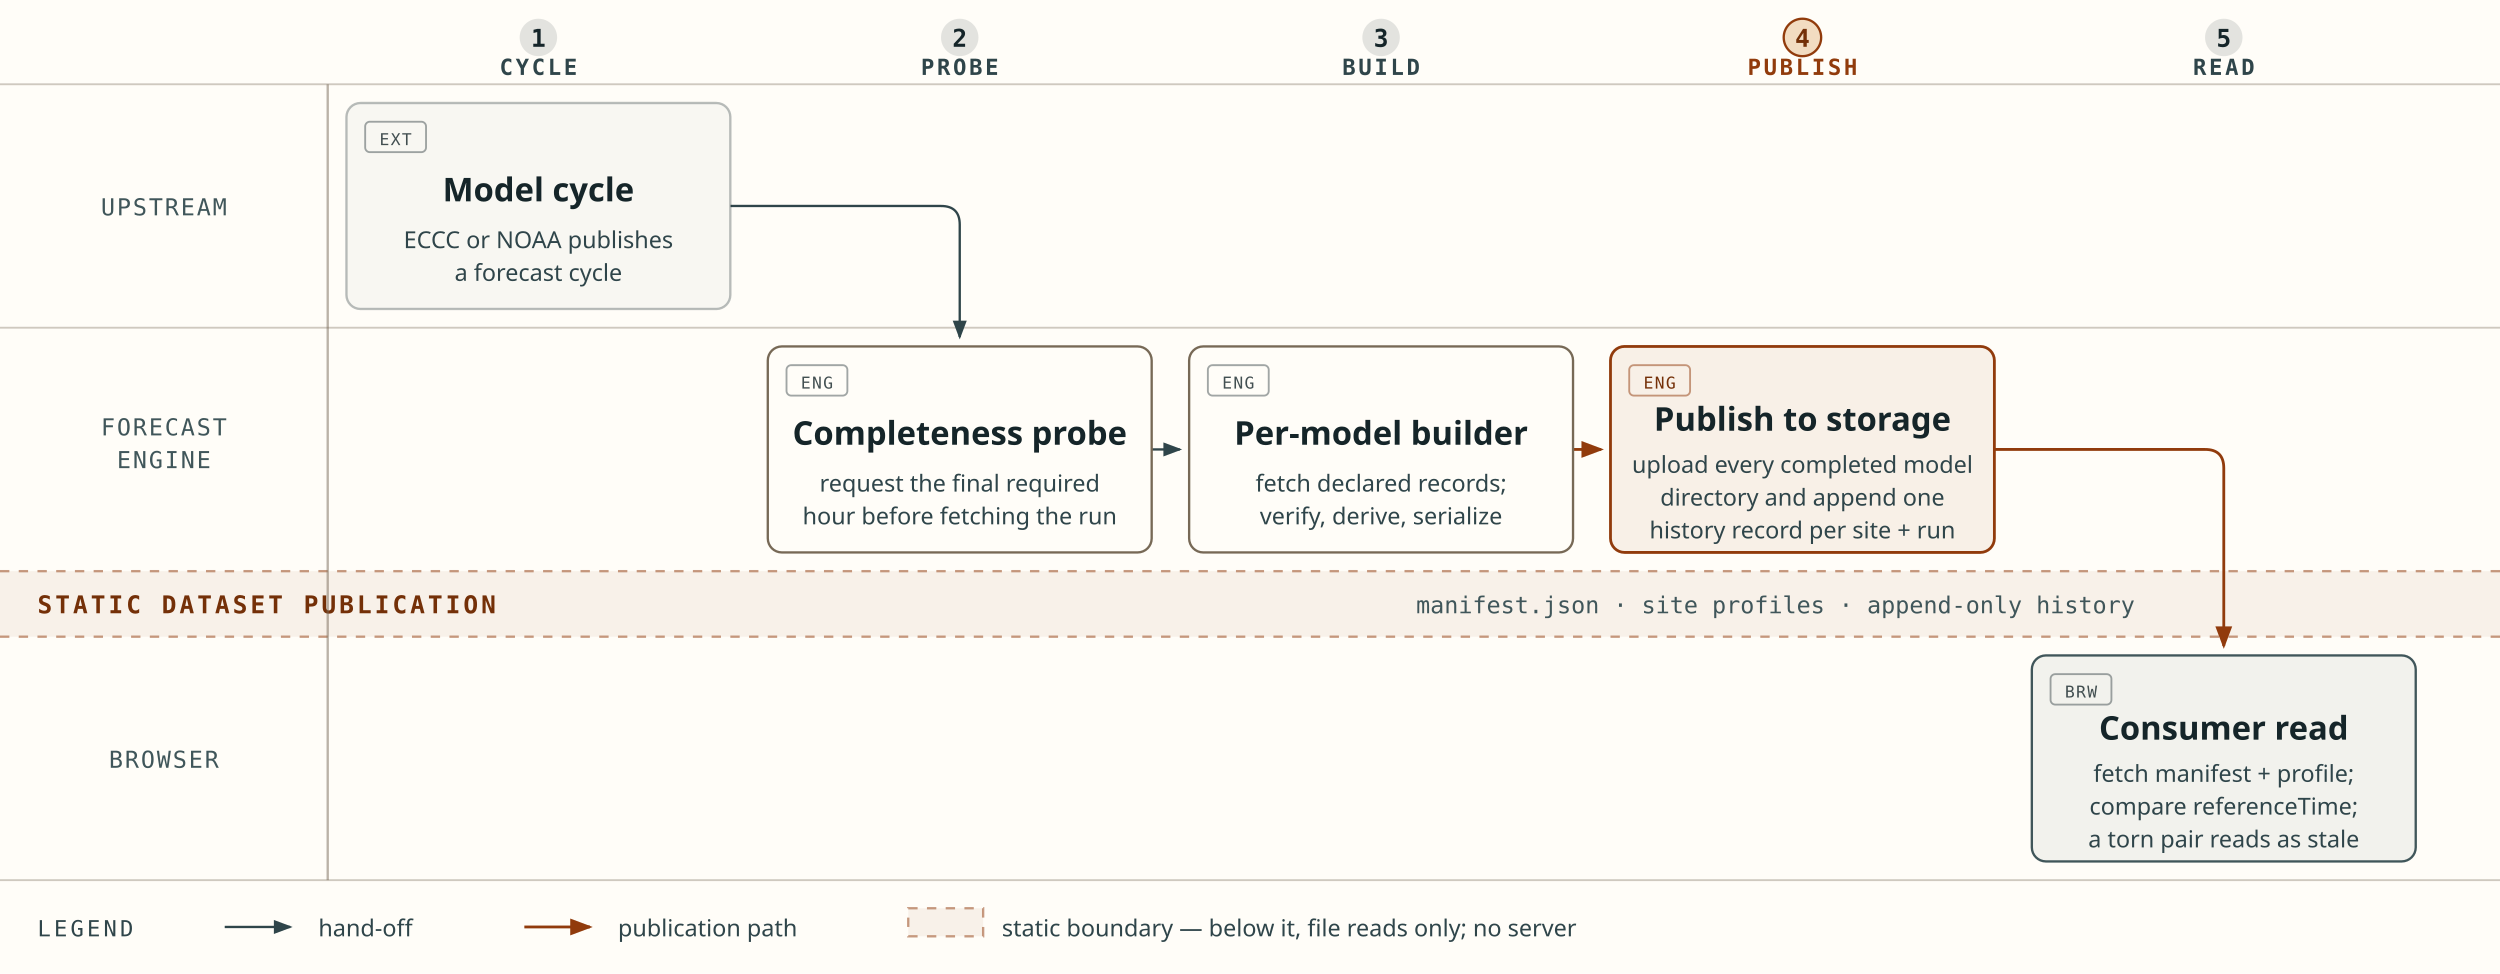
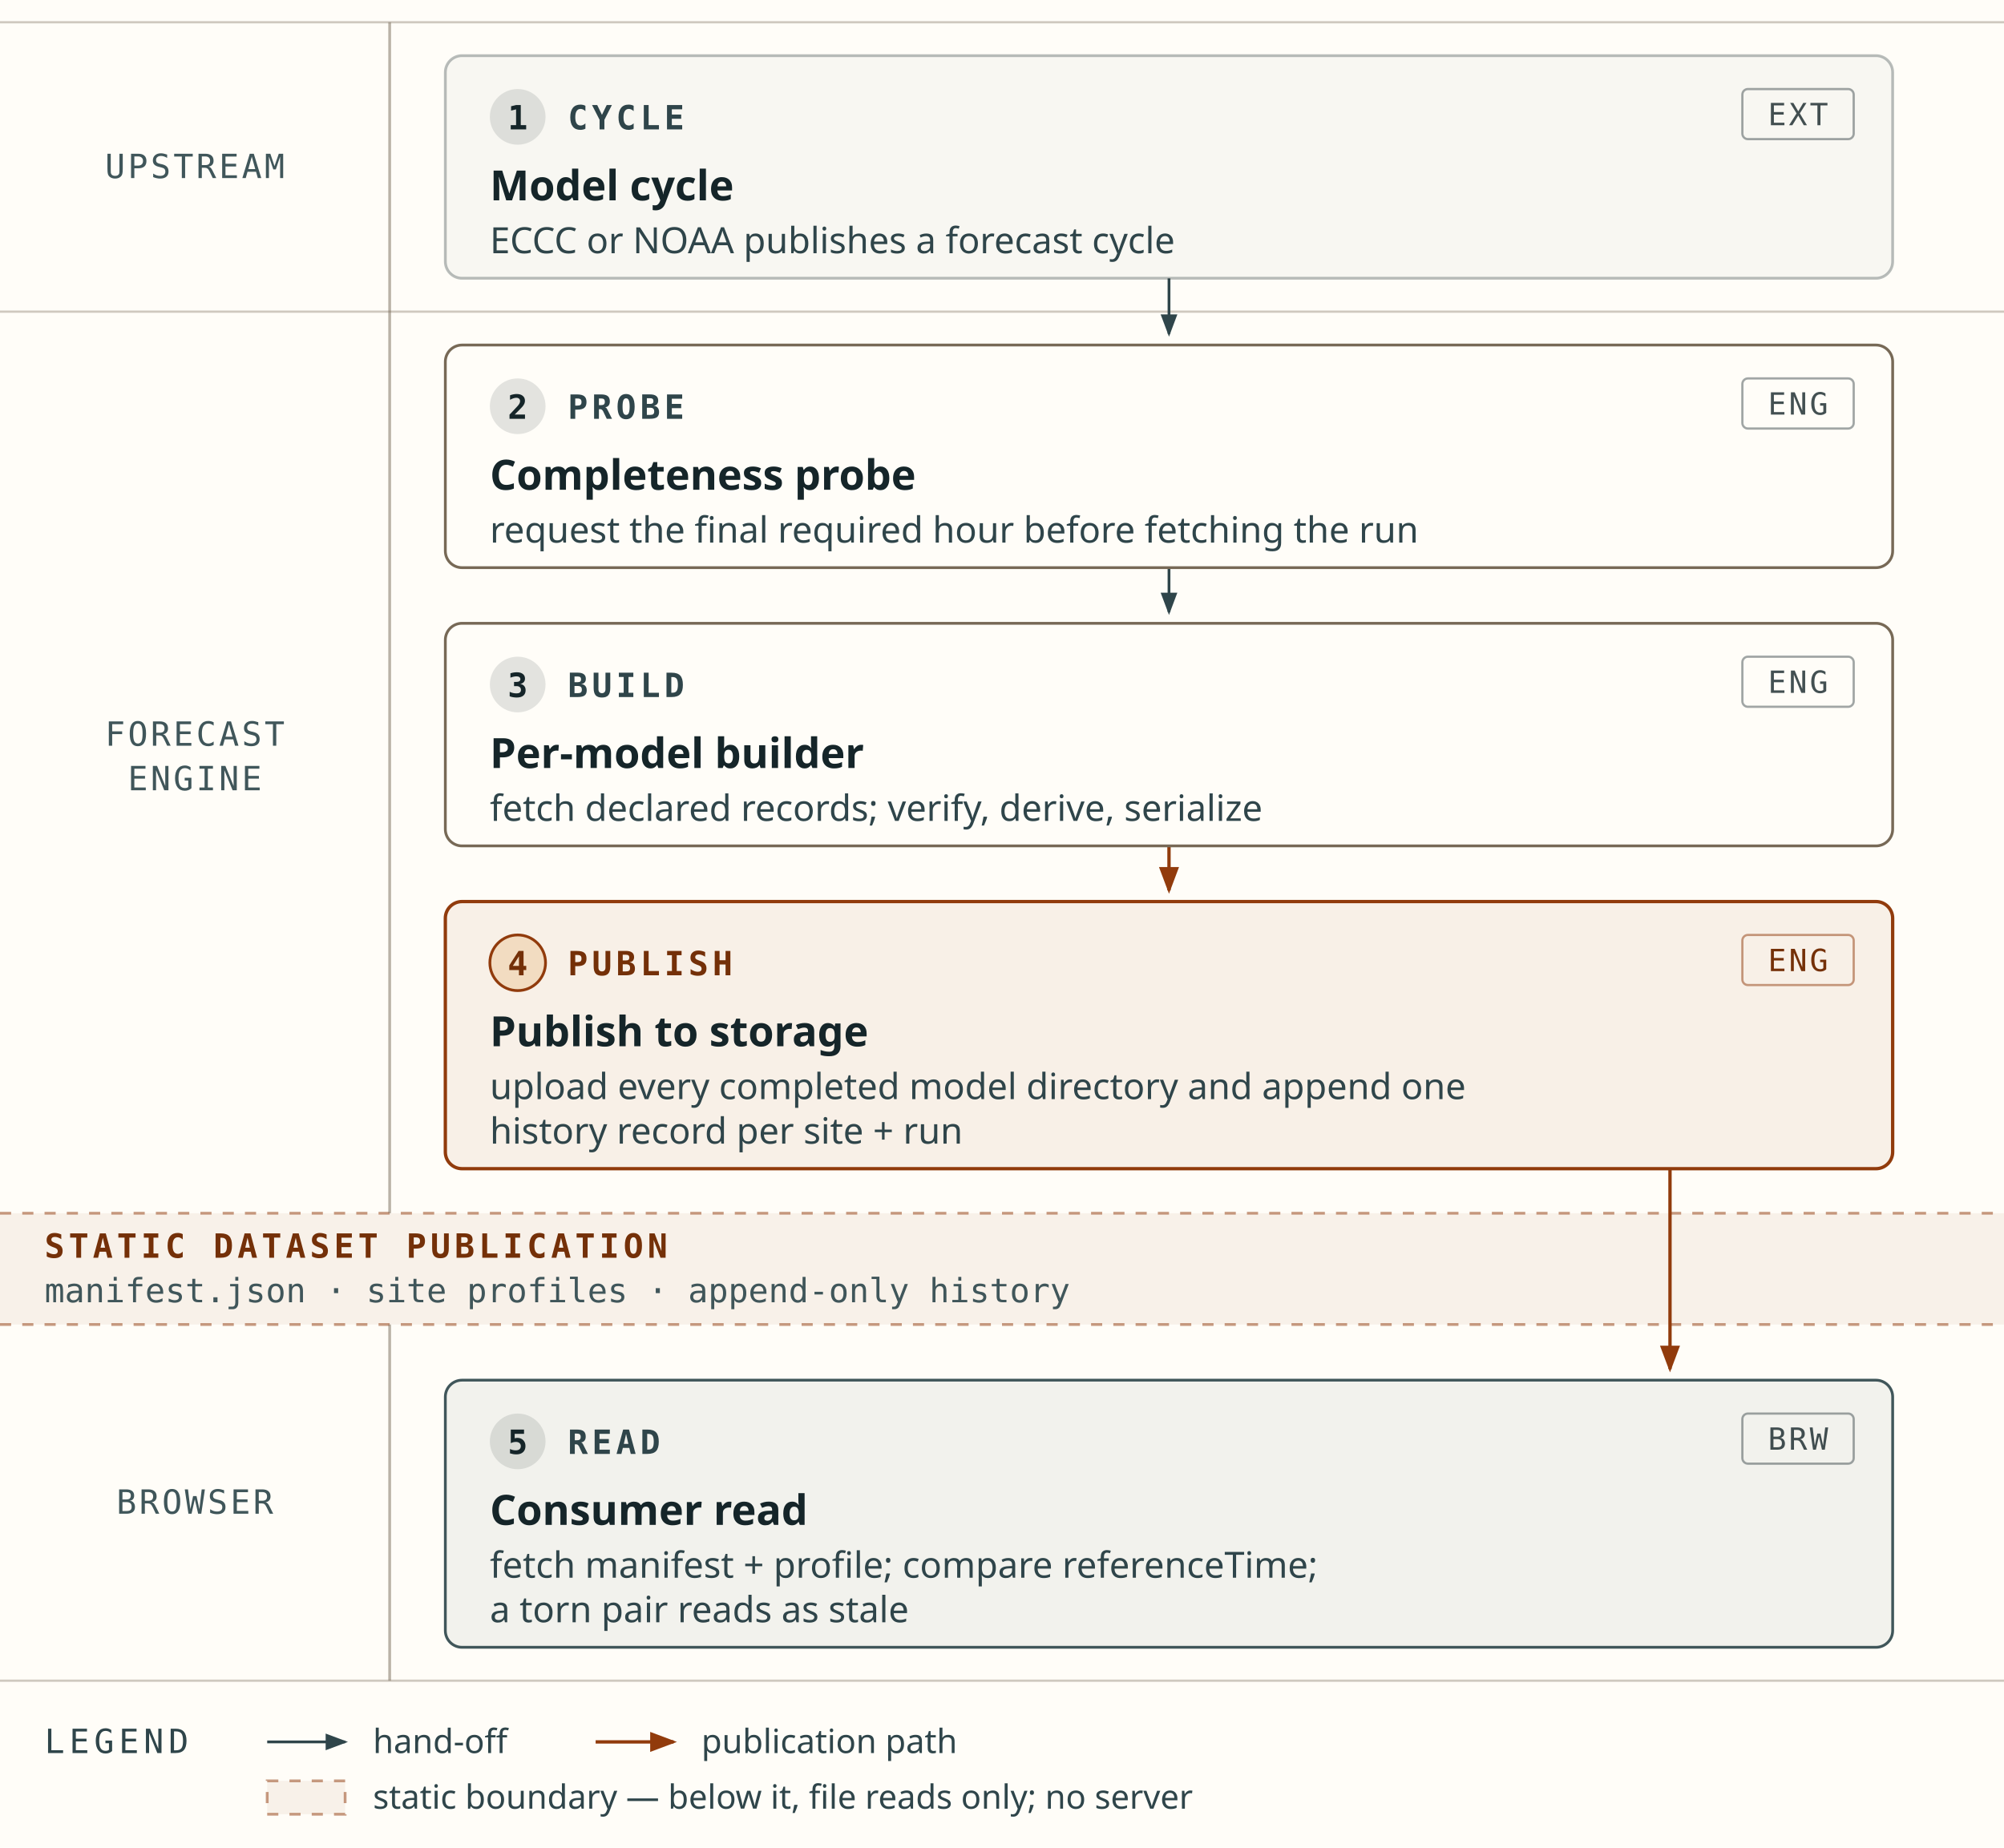
- <svg xmlns="http://www.w3.org/2000/svg" viewBox="0 0 1068 416">
+ <svg xmlns="http://www.w3.org/2000/svg" viewBox="0 0 720 664">
  <defs>
    <marker id="pubflow-arrow" markerWidth="8" markerHeight="6" refX="7" refY="3" orient="auto">
      <polygon points="0 0, 8 3, 0 6" fill="#2f454a" />
    </marker>
    <marker id="pubflow-arrow-accent" markerWidth="8" markerHeight="6" refX="7" refY="3" orient="auto">
      <polygon points="0 0, 8 3, 0 6" fill="#913b0c" />
    </marker>
  </defs>
-   <rect width="1068" height="416" fill="#fffdf8" />
-   <rect x="0" y="244" width="1068" height="28" fill="rgba(145,59,12,0.06)" />
-   <line x1="0" y1="244" x2="1068" y2="244" stroke="rgba(145,59,12,0.5)" stroke-width="1" stroke-dasharray="4,4" />
-   <line x1="0" y1="272" x2="1068" y2="272" stroke="rgba(145,59,12,0.5)" stroke-width="1" stroke-dasharray="4,4" />
-   <text x="16" y="262" font-family="'IBM Plex Mono', monospace" font-size="10.5" font-weight="700" letter-spacing="0.12em" fill="#743008">STATIC DATASET PUBLICATION</text>
-   <text x="912" y="262" font-family="'IBM Plex Mono', monospace" font-size="10" fill="#40565a" text-anchor="end">manifest.json · site profiles · append-only history</text>
-   <line x1="0" y1="36" x2="1068" y2="36" stroke="rgba(119,105,86,0.35)" stroke-width="0.8" />
-   <line x1="0" y1="140" x2="1068" y2="140" stroke="rgba(119,105,86,0.35)" stroke-width="0.8" />
-   <line x1="0" y1="376" x2="1068" y2="376" stroke="rgba(119,105,86,0.35)" stroke-width="0.8" />
-   <line x1="140" y1="36" x2="140" y2="376" stroke="rgba(119,105,86,0.5)" stroke-width="1" />
-   <text x="70" y="92" font-family="'IBM Plex Mono', monospace" font-size="10" letter-spacing="0.08em" fill="#40565a" text-anchor="middle">UPSTREAM</text>
-   <text x="70" y="186" font-family="'IBM Plex Mono', monospace" font-size="10" letter-spacing="0.08em" fill="#40565a" text-anchor="middle">FORECAST</text>
-   <text x="70" y="200" font-family="'IBM Plex Mono', monospace" font-size="10" letter-spacing="0.08em" fill="#40565a" text-anchor="middle">ENGINE</text>
-   <text x="70" y="328" font-family="'IBM Plex Mono', monospace" font-size="10" letter-spacing="0.08em" fill="#40565a" text-anchor="middle">BROWSER</text>
-   <rect x="222" y="8" width="16" height="16" rx="8" fill="rgba(21,37,41,0.12)" />
-   <text x="230" y="20" font-family="'IBM Plex Mono', monospace" font-size="10.5" font-weight="700" fill="#152529" text-anchor="middle">1</text>
-   <text x="230" y="32" font-family="'IBM Plex Mono', monospace" font-size="9.5" font-weight="600" letter-spacing="0.12em" fill="#2f454a" text-anchor="middle">CYCLE</text>
-   <rect x="402" y="8" width="16" height="16" rx="8" fill="rgba(21,37,41,0.12)" />
-   <text x="410" y="20" font-family="'IBM Plex Mono', monospace" font-size="10.5" font-weight="700" fill="#152529" text-anchor="middle">2</text>
-   <text x="410" y="32" font-family="'IBM Plex Mono', monospace" font-size="9.5" font-weight="600" letter-spacing="0.12em" fill="#2f454a" text-anchor="middle">PROBE</text>
-   <rect x="582" y="8" width="16" height="16" rx="8" fill="rgba(21,37,41,0.12)" />
-   <text x="590" y="20" font-family="'IBM Plex Mono', monospace" font-size="10.5" font-weight="700" fill="#152529" text-anchor="middle">3</text>
-   <text x="590" y="32" font-family="'IBM Plex Mono', monospace" font-size="9.5" font-weight="600" letter-spacing="0.12em" fill="#2f454a" text-anchor="middle">BUILD</text>
-   <rect x="762" y="8" width="16" height="16" rx="8" fill="#f2dcc1" stroke="#913b0c" stroke-width="1" />
-   <text x="770" y="20" font-family="'IBM Plex Mono', monospace" font-size="10.5" font-weight="700" fill="#743008" text-anchor="middle">4</text>
-   <text x="770" y="32" font-family="'IBM Plex Mono', monospace" font-size="9.5" font-weight="600" letter-spacing="0.12em" fill="#913b0c" text-anchor="middle">PUBLISH</text>
-   <rect x="942" y="8" width="16" height="16" rx="8" fill="rgba(21,37,41,0.12)" />
-   <text x="950" y="20" font-family="'IBM Plex Mono', monospace" font-size="10.5" font-weight="700" fill="#152529" text-anchor="middle">5</text>
-   <text x="950" y="32" font-family="'IBM Plex Mono', monospace" font-size="9.5" font-weight="600" letter-spacing="0.12em" fill="#2f454a" text-anchor="middle">READ</text>
-   <path d="M312 88 H402 Q410 88 410 96 V144" fill="none" stroke="#2f454a" stroke-width="1" marker-end="url(#pubflow-arrow)" />
-   <line x1="492" y1="192" x2="504" y2="192" stroke="#2f454a" stroke-width="1" marker-end="url(#pubflow-arrow)" />
-   <line x1="672" y1="192" x2="684" y2="192" stroke="#913b0c" stroke-width="1.2" marker-end="url(#pubflow-arrow-accent)" />
-   <path d="M852 192 H942 Q950 192 950 200 V276" fill="none" stroke="#913b0c" stroke-width="1.2" marker-end="url(#pubflow-arrow-accent)" />
-   <rect x="148" y="44" width="164" height="88" rx="6" fill="#fffdf8" />
-   <rect x="148" y="44" width="164" height="88" rx="6" fill="rgba(21,37,41,0.03)" stroke="rgba(21,37,41,0.3)" stroke-width="1" />
-   <rect x="156" y="52" width="26" height="13" rx="2" fill="none" stroke="rgba(21,37,41,0.4)" stroke-width="0.8" />
-   <text x="169" y="62" font-family="'IBM Plex Mono', monospace" font-size="7" letter-spacing="0.08em" fill="rgba(21,37,41,0.8)" text-anchor="middle">EXT</text>
-   <text x="230" y="86" font-family="'IBM Plex Sans', sans-serif" font-size="14" font-weight="600" fill="#152529" text-anchor="middle">Model cycle</text>
-   <text x="230" y="106" font-family="'IBM Plex Sans', sans-serif" font-size="10" fill="#2f454a" text-anchor="middle">ECCC or NOAA publishes</text>
-   <text x="230" y="120" font-family="'IBM Plex Sans', sans-serif" font-size="10" fill="#2f454a" text-anchor="middle">a forecast cycle</text>
-   <rect x="328" y="148" width="164" height="88" rx="6" fill="#fffdf8" />
-   <rect x="328" y="148" width="164" height="88" rx="6" fill="#fffdf8" stroke="#776956" stroke-width="1" />
-   <rect x="336" y="156" width="26" height="13" rx="2" fill="none" stroke="rgba(21,37,41,0.4)" stroke-width="0.8" />
-   <text x="349" y="166" font-family="'IBM Plex Mono', monospace" font-size="7" letter-spacing="0.08em" fill="rgba(21,37,41,0.8)" text-anchor="middle">ENG</text>
-   <text x="410" y="190" font-family="'IBM Plex Sans', sans-serif" font-size="14" font-weight="600" fill="#152529" text-anchor="middle">Completeness probe</text>
-   <text x="410" y="210" font-family="'IBM Plex Sans', sans-serif" font-size="10" fill="#2f454a" text-anchor="middle">request the final required</text>
-   <text x="410" y="224" font-family="'IBM Plex Sans', sans-serif" font-size="10" fill="#2f454a" text-anchor="middle">hour before fetching the run</text>
-   <rect x="508" y="148" width="164" height="88" rx="6" fill="#fffdf8" />
-   <rect x="508" y="148" width="164" height="88" rx="6" fill="#fffdf8" stroke="#776956" stroke-width="1" />
-   <rect x="516" y="156" width="26" height="13" rx="2" fill="none" stroke="rgba(21,37,41,0.4)" stroke-width="0.8" />
-   <text x="529" y="166" font-family="'IBM Plex Mono', monospace" font-size="7" letter-spacing="0.08em" fill="rgba(21,37,41,0.8)" text-anchor="middle">ENG</text>
-   <text x="590" y="190" font-family="'IBM Plex Sans', sans-serif" font-size="14" font-weight="600" fill="#152529" text-anchor="middle">Per-model builder</text>
-   <text x="590" y="210" font-family="'IBM Plex Sans', sans-serif" font-size="10" fill="#2f454a" text-anchor="middle">fetch declared records;</text>
-   <text x="590" y="224" font-family="'IBM Plex Sans', sans-serif" font-size="10" fill="#2f454a" text-anchor="middle">verify, derive, serialize</text>
-   <rect x="688" y="148" width="164" height="88" rx="6" fill="#fffdf8" />
-   <rect x="688" y="148" width="164" height="88" rx="6" fill="rgba(145,59,12,0.07)" stroke="#913b0c" stroke-width="1.2" />
-   <rect x="696" y="156" width="26" height="13" rx="2" fill="none" stroke="rgba(145,59,12,0.5)" stroke-width="0.8" />
-   <text x="709" y="166" font-family="'IBM Plex Mono', monospace" font-size="7" letter-spacing="0.08em" fill="#743008" text-anchor="middle">ENG</text>
-   <text x="770" y="184" font-family="'IBM Plex Sans', sans-serif" font-size="14" font-weight="600" fill="#152529" text-anchor="middle">Publish to storage</text>
-   <text x="770" y="202" font-family="'IBM Plex Sans', sans-serif" font-size="10" fill="#2f454a" text-anchor="middle">upload every completed model</text>
-   <text x="770" y="216" font-family="'IBM Plex Sans', sans-serif" font-size="10" fill="#2f454a" text-anchor="middle">directory and append one</text>
-   <text x="770" y="230" font-family="'IBM Plex Sans', sans-serif" font-size="10" fill="#2f454a" text-anchor="middle">history record per site + run</text>
-   <rect x="868" y="280" width="164" height="88" rx="6" fill="#fffdf8" />
-   <rect x="868" y="280" width="164" height="88" rx="6" fill="rgba(47,69,74,0.06)" stroke="#40565a" stroke-width="1" />
-   <rect x="876" y="288" width="26" height="13" rx="2" fill="none" stroke="rgba(21,37,41,0.4)" stroke-width="0.8" />
-   <text x="889" y="298" font-family="'IBM Plex Mono', monospace" font-size="7" letter-spacing="0.08em" fill="rgba(21,37,41,0.8)" text-anchor="middle">BRW</text>
-   <text x="950" y="316" font-family="'IBM Plex Sans', sans-serif" font-size="14" font-weight="600" fill="#152529" text-anchor="middle">Consumer read</text>
-   <text x="950" y="334" font-family="'IBM Plex Sans', sans-serif" font-size="10" fill="#2f454a" text-anchor="middle">fetch manifest + profile;</text>
-   <text x="950" y="348" font-family="'IBM Plex Sans', sans-serif" font-size="10" fill="#2f454a" text-anchor="middle">compare referenceTime;</text>
-   <text x="950" y="362" font-family="'IBM Plex Sans', sans-serif" font-size="10" fill="#2f454a" text-anchor="middle">a torn pair reads as stale</text>
-   <text x="16" y="400" font-family="'IBM Plex Mono', monospace" font-size="9.5" letter-spacing="0.14em" fill="#2f454a">LEGEND</text>
-   <line x1="96" y1="396" x2="124" y2="396" stroke="#2f454a" stroke-width="1" marker-end="url(#pubflow-arrow)" />
-   <text x="136" y="400" font-family="'IBM Plex Sans', sans-serif" font-size="10" fill="#2f454a">hand-off</text>
-   <line x1="224" y1="396" x2="252" y2="396" stroke="#913b0c" stroke-width="1.2" marker-end="url(#pubflow-arrow-accent)" />
-   <text x="264" y="400" font-family="'IBM Plex Sans', sans-serif" font-size="10" fill="#2f454a">publication path</text>
-   <rect x="388" y="388" width="32" height="12" fill="rgba(145,59,12,0.06)" stroke="rgba(145,59,12,0.5)" stroke-width="1" stroke-dasharray="4,4" />
-   <text x="428" y="400" font-family="'IBM Plex Sans', sans-serif" font-size="10" fill="#2f454a">static boundary — below it, file reads only; no server</text>
+   <rect width="720" height="664" fill="#fffdf8" />
+   <rect x="0" y="436" width="720" height="40" fill="rgba(145,59,12,0.06)" />
+   <line x1="0" y1="436" x2="720" y2="436" stroke="rgba(145,59,12,0.5)" stroke-width="1" stroke-dasharray="4,4" />
+   <line x1="0" y1="476" x2="720" y2="476" stroke="rgba(145,59,12,0.5)" stroke-width="1" stroke-dasharray="4,4" />
+   <text x="16" y="452" font-family="'IBM Plex Mono', monospace" font-size="12" font-weight="700" letter-spacing="0.12em" fill="#743008">STATIC DATASET PUBLICATION</text>
+   <text x="16" y="468" font-family="'IBM Plex Mono', monospace" font-size="12" fill="#40565a">manifest.json · site profiles · append-only history</text>
+   <line x1="0" y1="8" x2="720" y2="8" stroke="rgba(119,105,86,0.35)" stroke-width="0.8" />
+   <line x1="0" y1="112" x2="720" y2="112" stroke="rgba(119,105,86,0.35)" stroke-width="0.8" />
+   <line x1="0" y1="604" x2="720" y2="604" stroke="rgba(119,105,86,0.35)" stroke-width="0.8" />
+   <line x1="140" y1="8" x2="140" y2="436" stroke="rgba(119,105,86,0.5)" stroke-width="1" />
+   <line x1="140" y1="476" x2="140" y2="604" stroke="rgba(119,105,86,0.5)" stroke-width="1" />
+   <text x="70" y="64" font-family="'IBM Plex Mono', monospace" font-size="12" letter-spacing="0.08em" fill="#40565a" text-anchor="middle">UPSTREAM</text>
+   <text x="70" y="268" font-family="'IBM Plex Mono', monospace" font-size="12" letter-spacing="0.08em" fill="#40565a" text-anchor="middle">FORECAST</text>
+   <text x="70" y="284" font-family="'IBM Plex Mono', monospace" font-size="12" letter-spacing="0.08em" fill="#40565a" text-anchor="middle">ENGINE</text>
+   <text x="70" y="544" font-family="'IBM Plex Mono', monospace" font-size="12" letter-spacing="0.08em" fill="#40565a" text-anchor="middle">BROWSER</text>
+   <line x1="420" y1="100" x2="420" y2="120" stroke="#2f454a" stroke-width="1" marker-end="url(#pubflow-arrow)" />
+   <line x1="420" y1="204" x2="420" y2="220" stroke="#2f454a" stroke-width="1" marker-end="url(#pubflow-arrow)" />
+   <line x1="420" y1="304" x2="420" y2="320" stroke="#913b0c" stroke-width="1.2" marker-end="url(#pubflow-arrow-accent)" />
+   <line x1="600" y1="420" x2="600" y2="492" stroke="#913b0c" stroke-width="1.2" marker-end="url(#pubflow-arrow-accent)" />
+   <rect x="160" y="20" width="520" height="80" rx="6" fill="#fffdf8" />
+   <rect x="160" y="20" width="520" height="80" rx="6" fill="rgba(21,37,41,0.03)" stroke="rgba(21,37,41,0.3)" stroke-width="1" />
+   <circle cx="186" cy="42" r="10" fill="rgba(21,37,41,0.12)" />
+   <text x="186" y="46.5" font-family="'IBM Plex Mono', monospace" font-size="12" font-weight="700" fill="#152529" text-anchor="middle">1</text>
+   <text x="204" y="46.5" font-family="'IBM Plex Mono', monospace" font-size="12" font-weight="600" letter-spacing="0.12em" fill="#2f454a">CYCLE</text>
+   <rect x="626" y="32" width="40" height="18" rx="2" fill="none" stroke="rgba(21,37,41,0.4)" stroke-width="0.8" />
+   <text x="646" y="45" font-family="'IBM Plex Mono', monospace" font-size="11" letter-spacing="0.08em" fill="rgba(21,37,41,0.8)" text-anchor="middle">EXT</text>
+   <text x="176" y="72" font-family="'IBM Plex Sans', sans-serif" font-size="15" font-weight="600" fill="#152529">Model cycle</text>
+   <text x="176" y="91" font-family="'IBM Plex Sans', sans-serif" font-size="13" fill="#2f454a">ECCC or NOAA publishes a forecast cycle</text>
+   <rect x="160" y="124" width="520" height="80" rx="6" fill="#fffdf8" />
+   <rect x="160" y="124" width="520" height="80" rx="6" fill="#fffdf8" stroke="#776956" stroke-width="1" />
+   <circle cx="186" cy="146" r="10" fill="rgba(21,37,41,0.12)" />
+   <text x="186" y="150.5" font-family="'IBM Plex Mono', monospace" font-size="12" font-weight="700" fill="#152529" text-anchor="middle">2</text>
+   <text x="204" y="150.5" font-family="'IBM Plex Mono', monospace" font-size="12" font-weight="600" letter-spacing="0.12em" fill="#2f454a">PROBE</text>
+   <rect x="626" y="136" width="40" height="18" rx="2" fill="none" stroke="rgba(21,37,41,0.4)" stroke-width="0.8" />
+   <text x="646" y="149" font-family="'IBM Plex Mono', monospace" font-size="11" letter-spacing="0.08em" fill="rgba(21,37,41,0.8)" text-anchor="middle">ENG</text>
+   <text x="176" y="176" font-family="'IBM Plex Sans', sans-serif" font-size="15" font-weight="600" fill="#152529">Completeness probe</text>
+   <text x="176" y="195" font-family="'IBM Plex Sans', sans-serif" font-size="13" fill="#2f454a">request the final required hour before fetching the run</text>
+   <rect x="160" y="224" width="520" height="80" rx="6" fill="#fffdf8" />
+   <rect x="160" y="224" width="520" height="80" rx="6" fill="#fffdf8" stroke="#776956" stroke-width="1" />
+   <circle cx="186" cy="246" r="10" fill="rgba(21,37,41,0.12)" />
+   <text x="186" y="250.5" font-family="'IBM Plex Mono', monospace" font-size="12" font-weight="700" fill="#152529" text-anchor="middle">3</text>
+   <text x="204" y="250.5" font-family="'IBM Plex Mono', monospace" font-size="12" font-weight="600" letter-spacing="0.12em" fill="#2f454a">BUILD</text>
+   <rect x="626" y="236" width="40" height="18" rx="2" fill="none" stroke="rgba(21,37,41,0.4)" stroke-width="0.8" />
+   <text x="646" y="249" font-family="'IBM Plex Mono', monospace" font-size="11" letter-spacing="0.08em" fill="rgba(21,37,41,0.8)" text-anchor="middle">ENG</text>
+   <text x="176" y="276" font-family="'IBM Plex Sans', sans-serif" font-size="15" font-weight="600" fill="#152529">Per-model builder</text>
+   <text x="176" y="295" font-family="'IBM Plex Sans', sans-serif" font-size="13" fill="#2f454a">fetch declared records; verify, derive, serialize</text>
+   <rect x="160" y="324" width="520" height="96" rx="6" fill="#fffdf8" />
+   <rect x="160" y="324" width="520" height="96" rx="6" fill="rgba(145,59,12,0.07)" stroke="#913b0c" stroke-width="1.2" />
+   <circle cx="186" cy="346" r="10" fill="#f2dcc1" stroke="#913b0c" stroke-width="1" />
+   <text x="186" y="350.5" font-family="'IBM Plex Mono', monospace" font-size="12" font-weight="700" fill="#743008" text-anchor="middle">4</text>
+   <text x="204" y="350.5" font-family="'IBM Plex Mono', monospace" font-size="12" font-weight="600" letter-spacing="0.12em" fill="#743008">PUBLISH</text>
+   <rect x="626" y="336" width="40" height="18" rx="2" fill="none" stroke="rgba(145,59,12,0.5)" stroke-width="0.8" />
+   <text x="646" y="349" font-family="'IBM Plex Mono', monospace" font-size="11" letter-spacing="0.08em" fill="#743008" text-anchor="middle">ENG</text>
+   <text x="176" y="376" font-family="'IBM Plex Sans', sans-serif" font-size="15" font-weight="600" fill="#152529">Publish to storage</text>
+   <text x="176" y="395" font-family="'IBM Plex Sans', sans-serif" font-size="13" fill="#2f454a">upload every completed model directory and append one</text>
+   <text x="176" y="411" font-family="'IBM Plex Sans', sans-serif" font-size="13" fill="#2f454a">history record per site + run</text>
+   <rect x="160" y="496" width="520" height="96" rx="6" fill="#fffdf8" />
+   <rect x="160" y="496" width="520" height="96" rx="6" fill="rgba(47,69,74,0.06)" stroke="#40565a" stroke-width="1" />
+   <circle cx="186" cy="518" r="10" fill="rgba(21,37,41,0.12)" />
+   <text x="186" y="522.5" font-family="'IBM Plex Mono', monospace" font-size="12" font-weight="700" fill="#152529" text-anchor="middle">5</text>
+   <text x="204" y="522.5" font-family="'IBM Plex Mono', monospace" font-size="12" font-weight="600" letter-spacing="0.12em" fill="#2f454a">READ</text>
+   <rect x="626" y="508" width="40" height="18" rx="2" fill="none" stroke="rgba(21,37,41,0.4)" stroke-width="0.8" />
+   <text x="646" y="521" font-family="'IBM Plex Mono', monospace" font-size="11" letter-spacing="0.08em" fill="rgba(21,37,41,0.8)" text-anchor="middle">BRW</text>
+   <text x="176" y="548" font-family="'IBM Plex Sans', sans-serif" font-size="15" font-weight="600" fill="#152529">Consumer read</text>
+   <text x="176" y="567" font-family="'IBM Plex Sans', sans-serif" font-size="13" fill="#2f454a">fetch manifest + profile; compare referenceTime;</text>
+   <text x="176" y="583" font-family="'IBM Plex Sans', sans-serif" font-size="13" fill="#2f454a">a torn pair reads as stale</text>
+   <text x="16" y="630" font-family="'IBM Plex Mono', monospace" font-size="12" letter-spacing="0.14em" fill="#2f454a">LEGEND</text>
+   <line x1="96" y1="626" x2="124" y2="626" stroke="#2f454a" stroke-width="1" marker-end="url(#pubflow-arrow)" />
+   <text x="134" y="630" font-family="'IBM Plex Sans', sans-serif" font-size="12" fill="#2f454a">hand-off</text>
+   <line x1="214" y1="626" x2="242" y2="626" stroke="#913b0c" stroke-width="1.2" marker-end="url(#pubflow-arrow-accent)" />
+   <text x="252" y="630" font-family="'IBM Plex Sans', sans-serif" font-size="12" fill="#2f454a">publication path</text>
+   <rect x="96" y="640" width="28" height="12" fill="rgba(145,59,12,0.06)" stroke="rgba(145,59,12,0.5)" stroke-width="1" stroke-dasharray="4,4" />
+   <text x="134" y="650" font-family="'IBM Plex Sans', sans-serif" font-size="12" fill="#2f454a">static boundary — below it, file reads only; no server</text>
</svg>
